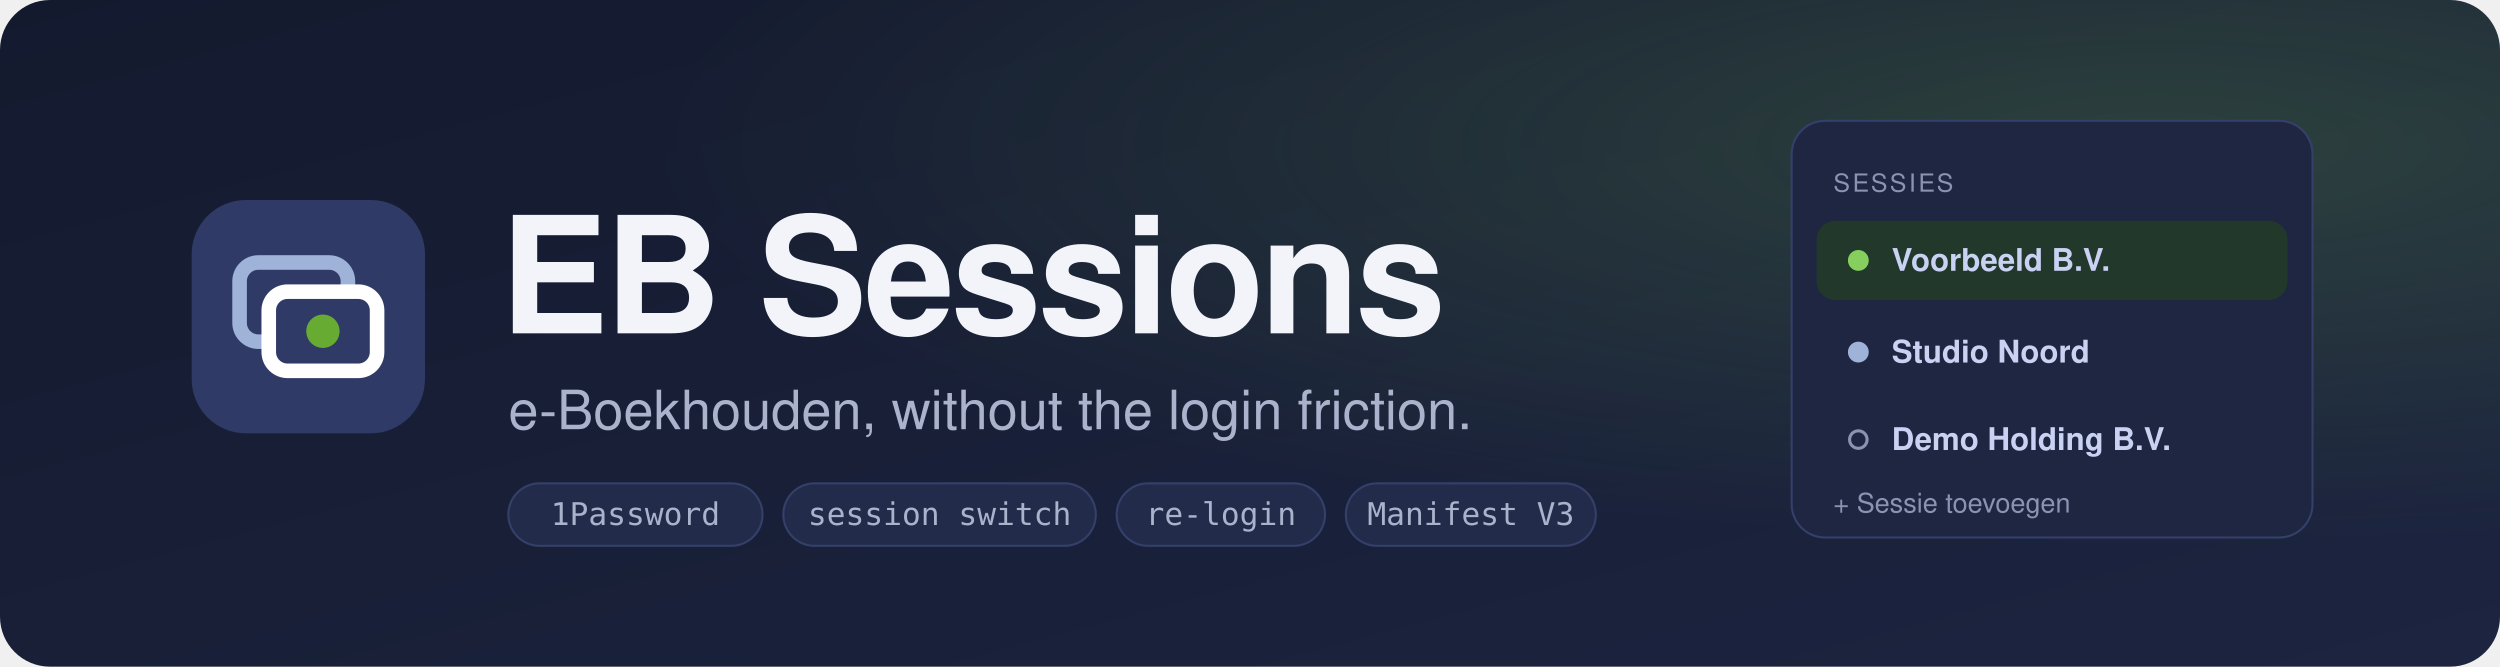
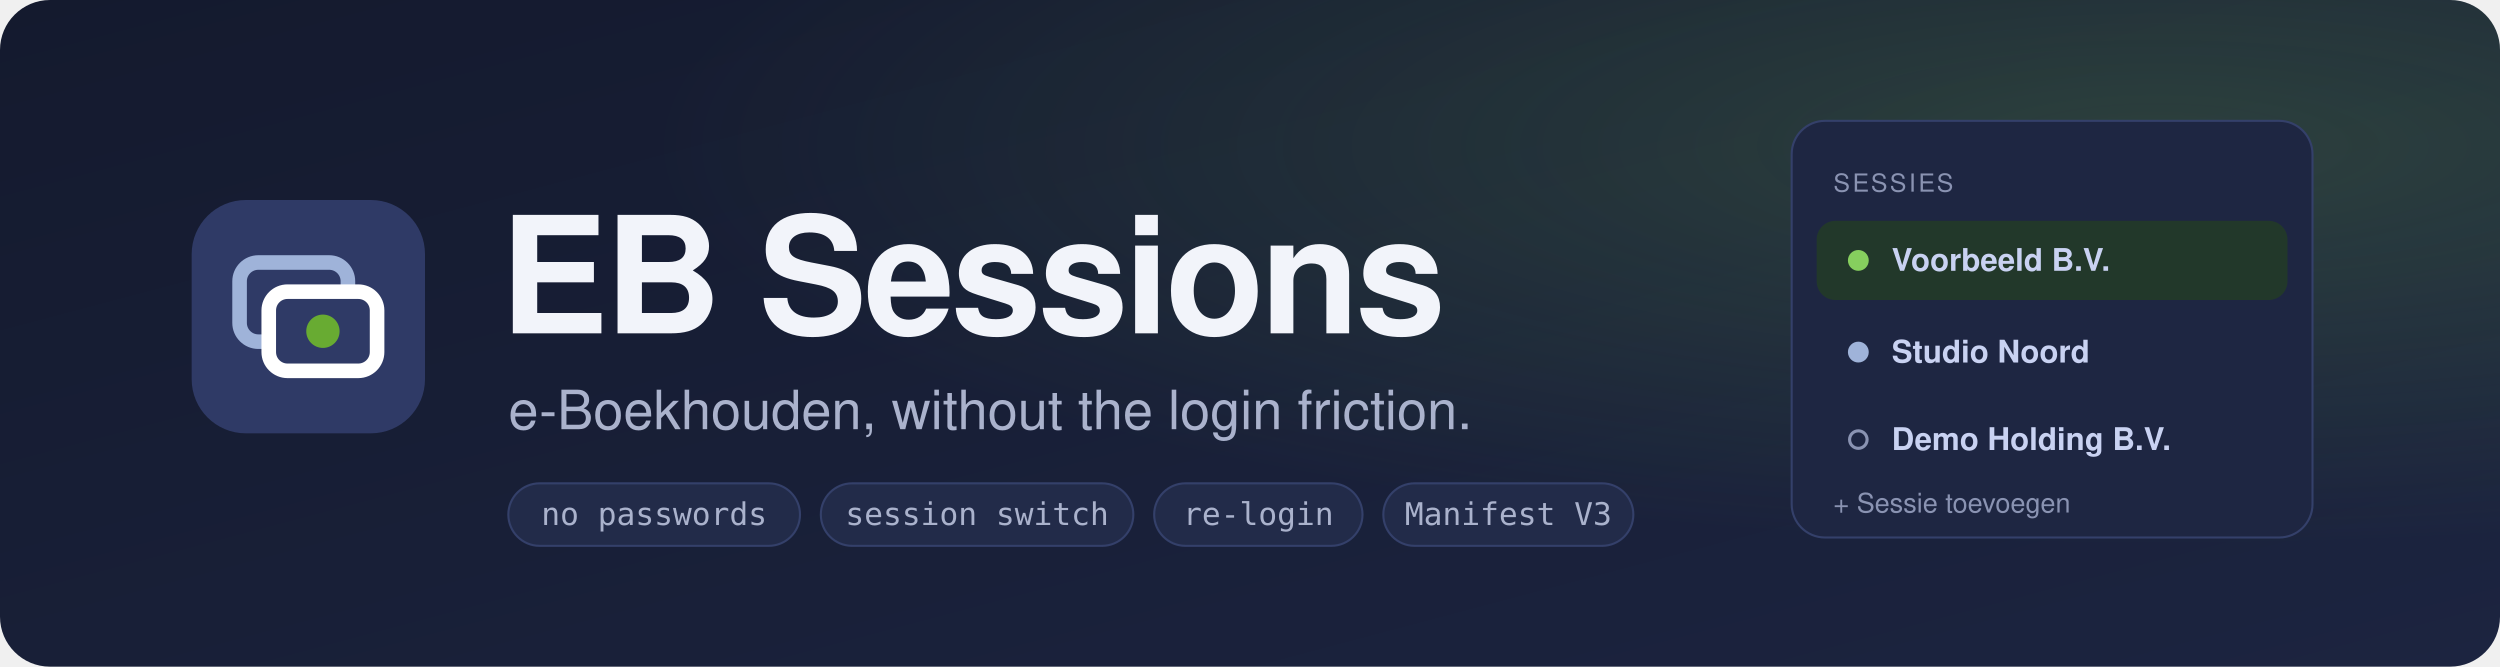
<svg xmlns="http://www.w3.org/2000/svg" width="1200" height="320" viewBox="0 0 1200 320" role="img" aria-label="EB Sessions: e-Boekhouden without the login friction">
  <defs>
    <linearGradient id="bg" x1="0" y1="0" x2="1" y2="1">
      <stop offset="0" stop-color="#141A2E" />
      <stop offset="1" stop-color="#1C2440" />
    </linearGradient>
    <radialGradient id="glow" cx="0.86" cy="0.22" r="0.6">
      <stop offset="0" stop-color="#7BC653" stop-opacity="0.20" />
      <stop offset="1" stop-color="#7BC653" stop-opacity="0" />
    </radialGradient>
  </defs>
  <rect width="1200" height="320" rx="24" fill="url(#bg)" />
  <rect width="1200" height="320" rx="24" fill="url(#glow)" />
  <g transform="translate(860,58)">
    <rect x="0" y="0" width="250" height="200" rx="16" fill="#1E2642" stroke="#34406A" />
    <text x="20" y="34" font-family="-apple-system, BlinkMacSystemFont, 'SF Pro Display', 'Segoe UI', Helvetica, Arial, sans-serif" font-size="12" letter-spacing="1.2" fill="#8A93B2">SESSIES</text>
    <rect x="12" y="48" width="226" height="38" rx="9" fill="#22382A" />
    <circle cx="32" cy="67" r="5" fill="#86CF5E" />
    <text x="48" y="72" font-family="-apple-system, BlinkMacSystemFont, 'SF Pro Display', 'Segoe UI', Helvetica, Arial, sans-serif" font-size="15" font-weight="600" fill="#C9D2F2">Voorbeeld B.V.</text>
    <circle cx="32" cy="111" r="5" fill="#9FB3D9" />
    <text x="48" y="116" font-family="-apple-system, BlinkMacSystemFont, 'SF Pro Display', 'Segoe UI', Helvetica, Arial, sans-serif" font-size="15" font-weight="600" fill="#C9D2F2">Studio Noord</text>
    <circle cx="32" cy="153" r="4.2" fill="none" stroke="#8A93B2" stroke-width="1.5" />
    <text x="48" y="158" font-family="-apple-system, BlinkMacSystemFont, 'SF Pro Display', 'Segoe UI', Helvetica, Arial, sans-serif" font-size="15" font-weight="600" fill="#C9D2F2">Demo Holding B.V.</text>
    <text x="20" y="188" font-family="-apple-system, BlinkMacSystemFont, 'SF Pro Display', 'Segoe UI', Helvetica, Arial, sans-serif" font-size="13" fill="#8A93B2">+ Sessie toevoegen</text>
  </g>
  <g transform="translate(92,96)">
    <rect width="112" height="112" rx="26" fill="#2F3A66" />
    <rect x="23" y="30" width="52" height="38" rx="9" fill="none" stroke="#9FB3D9" stroke-width="7" />
    <rect x="37" y="44" width="52" height="38" rx="9" fill="#2F3A66" stroke="#FFFFFF" stroke-width="7" />
    <circle cx="63" cy="63" r="8" fill="#68AB32" />
  </g>
  <text x="240" y="160" font-family="-apple-system, BlinkMacSystemFont, 'SF Pro Display', 'Segoe UI', Helvetica, Arial, sans-serif" font-size="78" font-weight="800" letter-spacing="-2" fill="#F2F4FA">EB Sessions</text>
  <text x="244" y="206" font-family="-apple-system, BlinkMacSystemFont, 'SF Pro Display', 'Segoe UI', Helvetica, Arial, sans-serif" font-size="26" font-weight="500" fill="#AAB2CC">e-Boekhouden, without the login friction.</text>
  <g font-family="ui-monospace, 'SF Mono', Menlo, Consolas, monospace" font-size="15" fill="#AAB2CC">
-     <rect x="244" y="232" width="122" height="30" rx="15" fill="#222B49" stroke="#34406A" />
-     <text x="305" y="252" text-anchor="middle">1Password</text>
-     <rect x="376" y="232" width="150" height="30" rx="15" fill="#222B49" stroke="#34406A" />
-     <text x="451" y="252" text-anchor="middle">session switch</text>
-     <rect x="536" y="232" width="100" height="30" rx="15" fill="#222B49" stroke="#34406A" />
-     <text x="586" y="252" text-anchor="middle">re-login</text>
-     <rect x="646" y="232" width="120" height="30" rx="15" fill="#222B49" stroke="#34406A" />
-     <text x="706" y="252" text-anchor="middle">Manifest V3</text>
+     <rect x="244" y="232" width="140" height="30" rx="15" fill="#222B49" stroke="#34406A" />
+     <text x="314" y="252" text-anchor="middle">no passwords</text>
+     <rect x="394" y="232" width="150" height="30" rx="15" fill="#222B49" stroke="#34406A" />
+     <text x="469" y="252" text-anchor="middle">session switch</text>
+     <rect x="554" y="232" width="100" height="30" rx="15" fill="#222B49" stroke="#34406A" />
+     <text x="604" y="252" text-anchor="middle">re-login</text>
+     <rect x="664" y="232" width="120" height="30" rx="15" fill="#222B49" stroke="#34406A" />
+     <text x="724" y="252" text-anchor="middle">Manifest V3</text>
  </g>
</svg>
